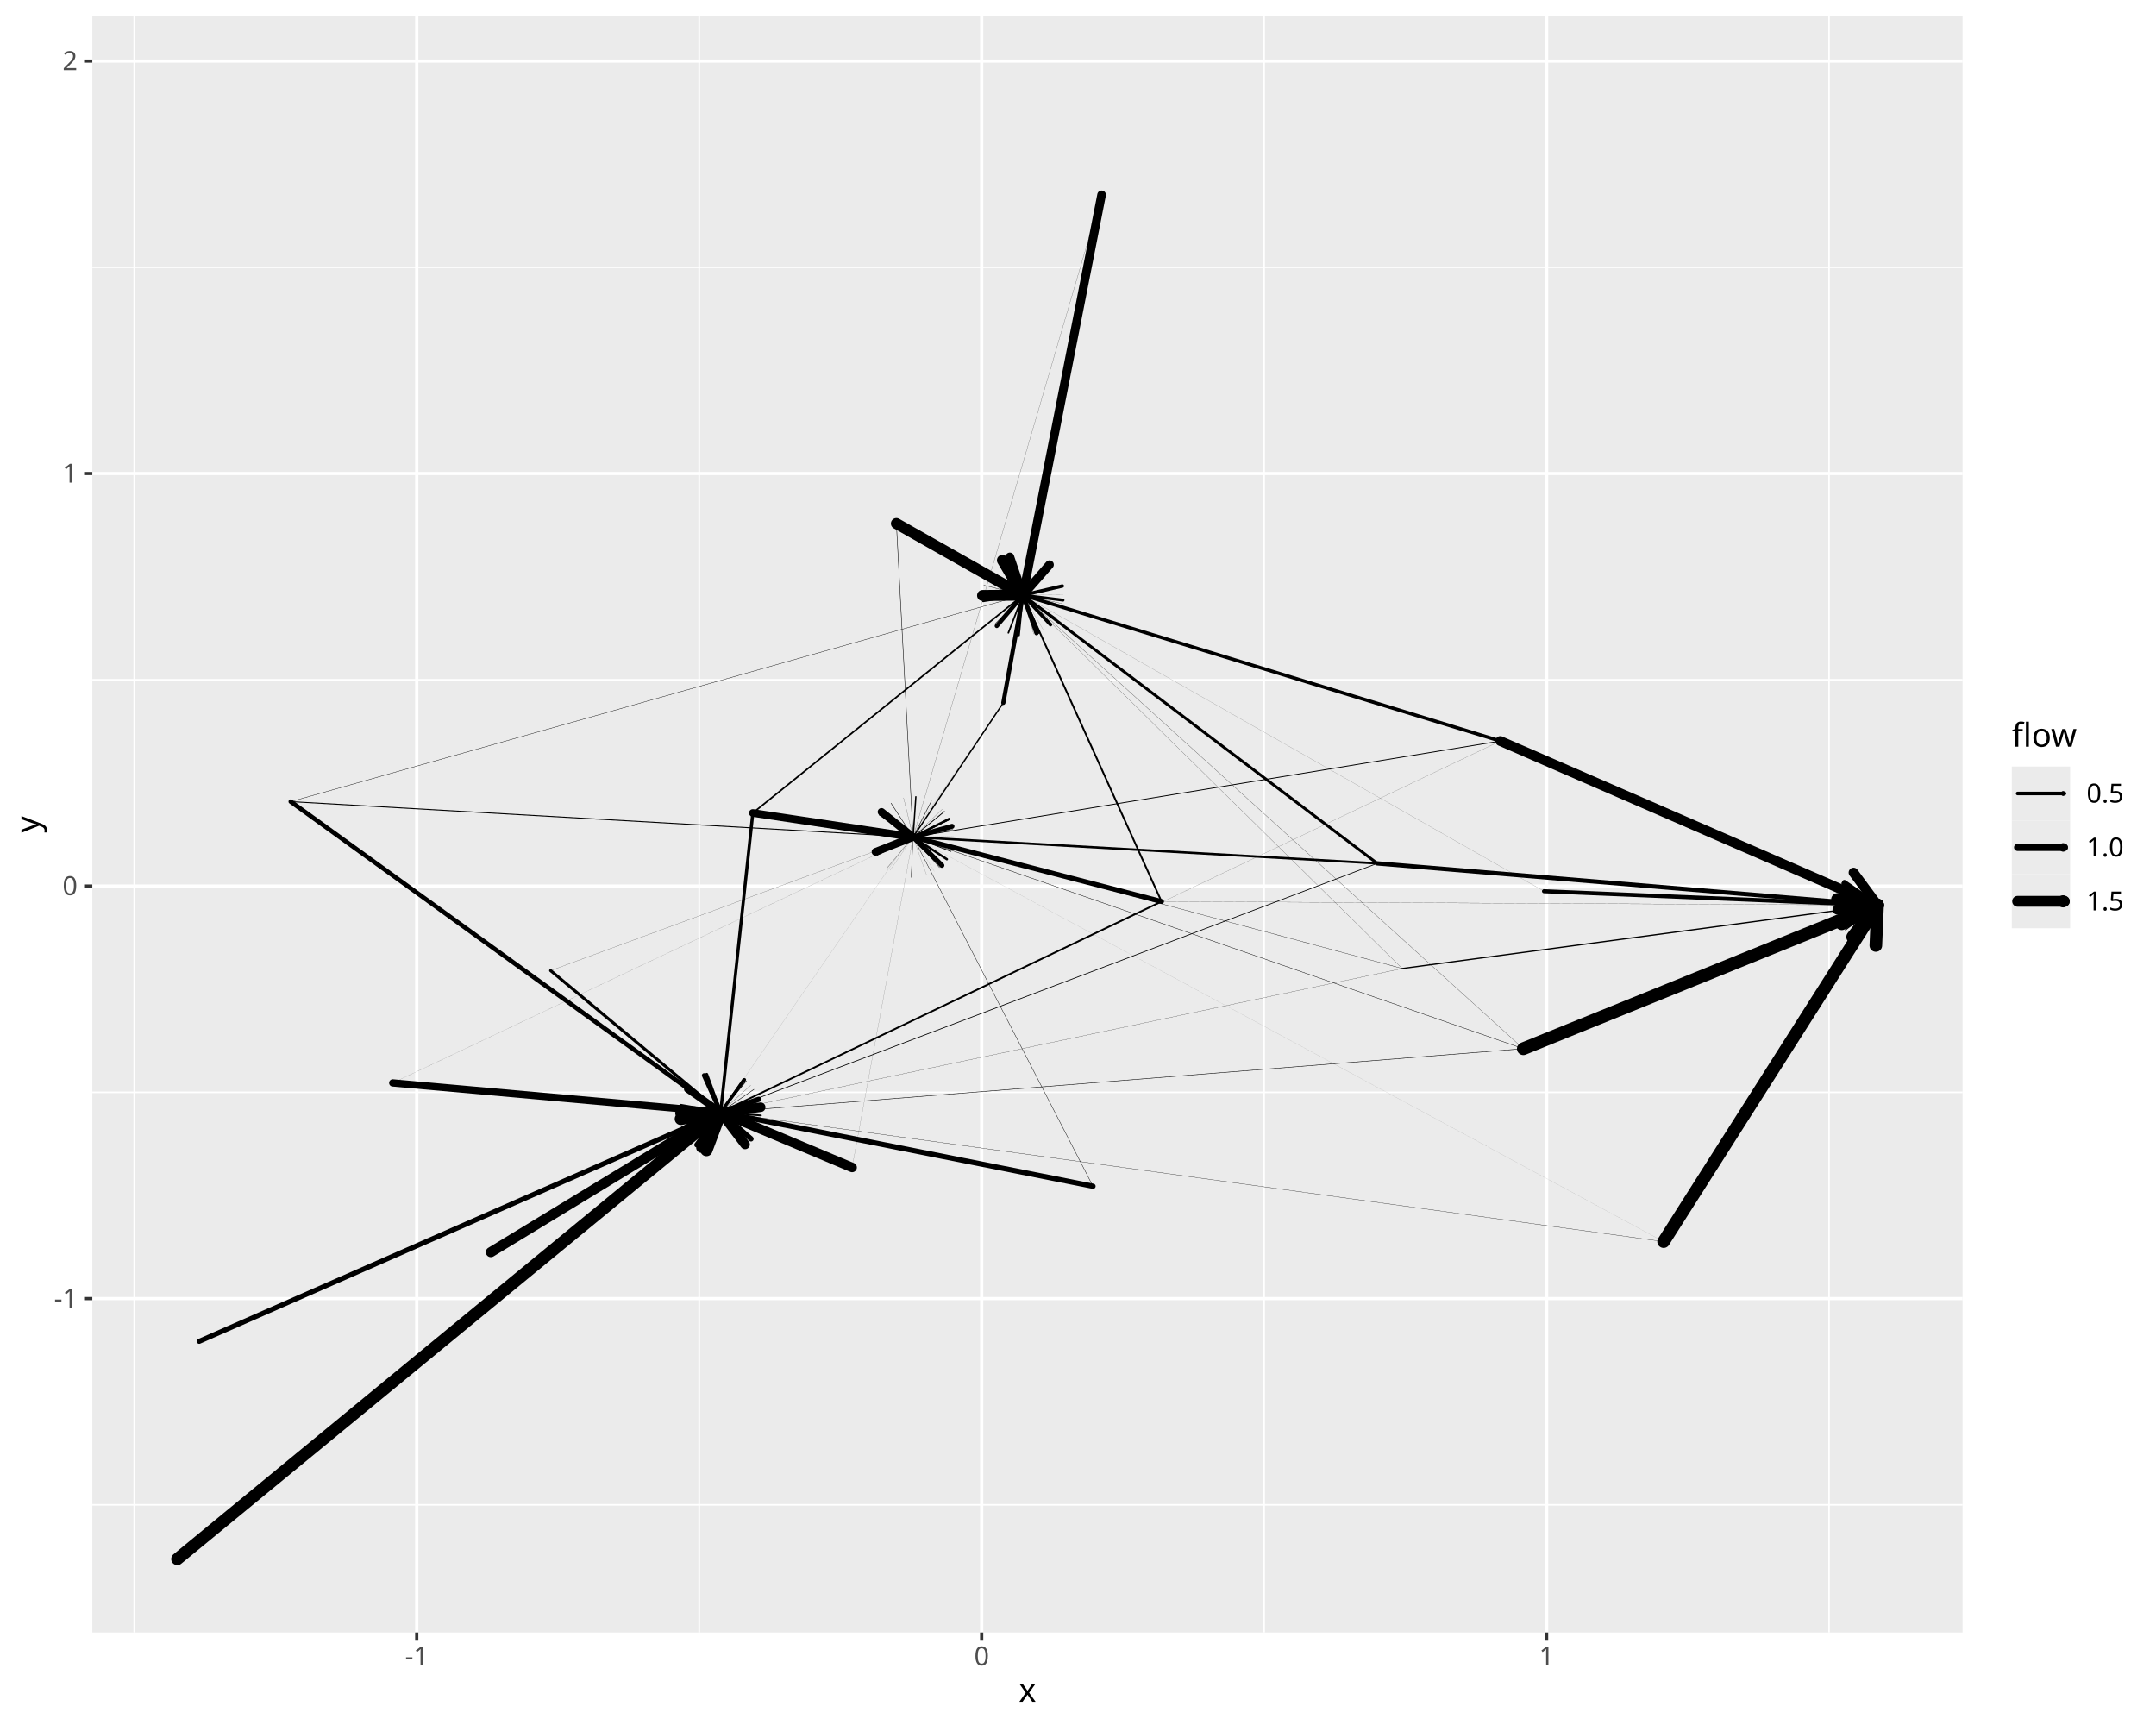
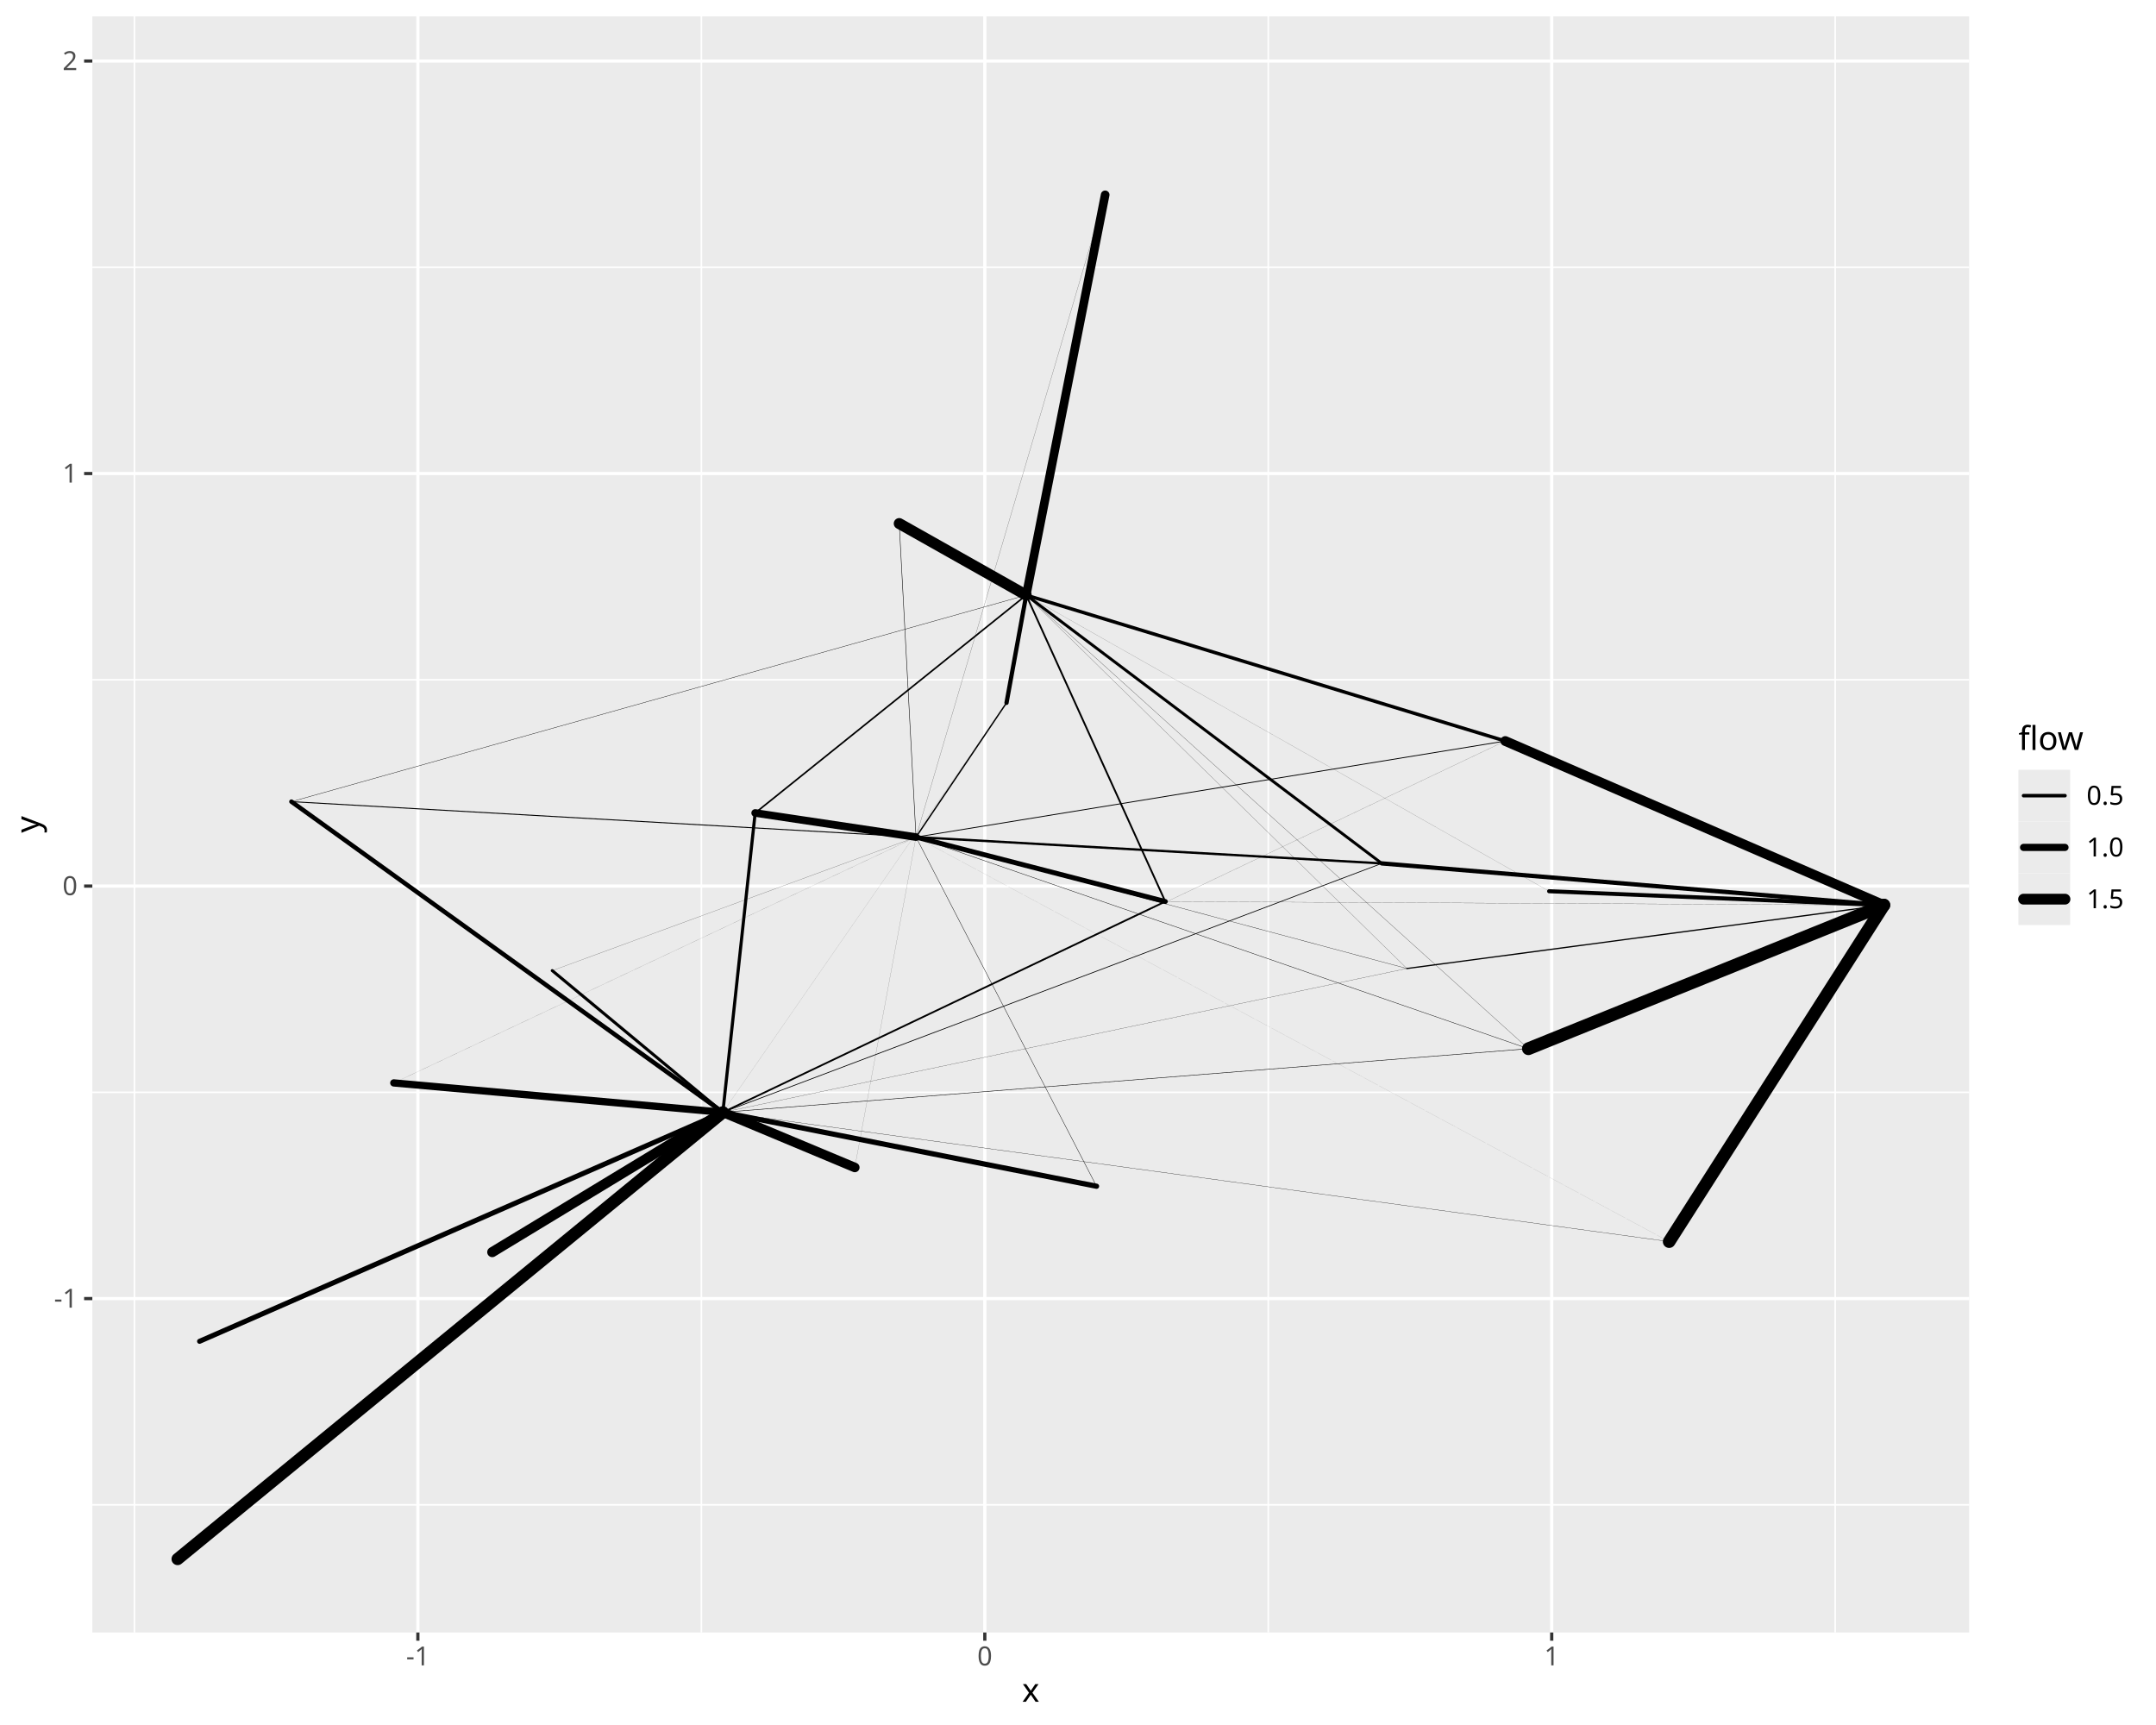
<svg xmlns="http://www.w3.org/2000/svg" class="svglite" data-engine-version="2.0" width="720.00pt" height="576.00pt" viewBox="0 0 720.00 576.00">
  <defs>
    <style type="text/css">
    .svglite line, .svglite polyline, .svglite polygon, .svglite path, .svglite rect, .svglite circle {
      fill: none;
      stroke: #000000;
      stroke-linecap: round;
      stroke-linejoin: round;
      stroke-miterlimit: 10.00;
    }
  </style>
  </defs>
  <rect width="100%" height="100%" style="stroke: none; fill: #FFFFFF;" />
  <defs>
    <clipPath id="cpMC4wMHw3MjAuMDB8MC4wMHw1NzYuMDA=">
      <rect x="0.00" y="0.00" width="720.00" height="576.00" />
    </clipPath>
  </defs>
  <g clip-path="url(#cpMC4wMHw3MjAuMDB8MC4wMHw1NzYuMDA=)">
    <rect x="0.00" y="0.00" width="720.00" height="576.00" style="stroke-width: 1.07; stroke: #FFFFFF; fill: #FFFFFF;" />
  </g>
  <defs>
-     <clipPath id="cpMzAuODN8NjU1LjQwfDUuNDh8NTQ1LjEx">
-       <rect x="30.83" y="5.48" width="624.57" height="539.63" />
+     <clipPath id="cpMzAuODN8NjU3LjYxfDUuNDh8NTQ1LjEx">
+       <rect x="30.83" y="5.48" width="626.78" height="539.63" />
    </clipPath>
  </defs>
-   <g clip-path="url(#cpMzAuODN8NjU1LjQwfDUuNDh8NTQ1LjEx)">
-     <rect x="30.83" y="5.48" width="624.57" height="539.63" style="stroke-width: 1.07; stroke: none; fill: #EBEBEB;" />
-     <polyline points="30.83,502.48 655.40,502.48 " style="stroke-width: 0.53; stroke: #FFFFFF; stroke-linecap: butt;" />
-     <polyline points="30.83,364.74 655.40,364.74 " style="stroke-width: 0.53; stroke: #FFFFFF; stroke-linecap: butt;" />
-     <polyline points="30.83,226.99 655.40,226.99 " style="stroke-width: 0.53; stroke: #FFFFFF; stroke-linecap: butt;" />
-     <polyline points="30.83,89.25 655.40,89.25 " style="stroke-width: 0.53; stroke: #FFFFFF; stroke-linecap: butt;" />
-     <polyline points="44.84,545.11 44.84,5.48 " style="stroke-width: 0.53; stroke: #FFFFFF; stroke-linecap: butt;" />
-     <polyline points="233.50,545.11 233.50,5.48 " style="stroke-width: 0.53; stroke: #FFFFFF; stroke-linecap: butt;" />
-     <polyline points="422.16,545.11 422.16,5.48 " style="stroke-width: 0.53; stroke: #FFFFFF; stroke-linecap: butt;" />
-     <polyline points="610.82,545.11 610.82,5.48 " style="stroke-width: 0.53; stroke: #FFFFFF; stroke-linecap: butt;" />
-     <polyline points="30.83,433.61 655.40,433.61 " style="stroke-width: 1.07; stroke: #FFFFFF; stroke-linecap: butt;" />
-     <polyline points="30.83,295.87 655.40,295.87 " style="stroke-width: 1.07; stroke: #FFFFFF; stroke-linecap: butt;" />
-     <polyline points="30.83,158.12 655.40,158.12 " style="stroke-width: 1.07; stroke: #FFFFFF; stroke-linecap: butt;" />
-     <polyline points="30.83,20.38 655.40,20.38 " style="stroke-width: 1.07; stroke: #FFFFFF; stroke-linecap: butt;" />
-     <polyline points="139.17,545.11 139.17,5.48 " style="stroke-width: 1.07; stroke: #FFFFFF; stroke-linecap: butt;" />
-     <polyline points="327.83,545.11 327.83,5.48 " style="stroke-width: 1.07; stroke: #FFFFFF; stroke-linecap: butt;" />
-     <polyline points="516.49,545.11 516.49,5.48 " style="stroke-width: 1.07; stroke: #FFFFFF; stroke-linecap: butt;" />
-     <line x1="596.77" y1="313.95" x2="627.01" y2="302.23" style="stroke-width: 0.45;" />
-     <polyline points="618.56,312.74 627.01,302.23 613.68,300.16 " style="stroke-width: 0.45;" />
-     <line x1="468.28" y1="323.40" x2="627.01" y2="302.23" style="stroke-width: 0.41;" />
-     <polyline points="616.33,310.46 627.01,302.23 614.54,297.09 " style="stroke-width: 0.41;" />
-     <line x1="459.93" y1="288.30" x2="627.01" y2="302.23" style="stroke-width: 1.44;" />
-     <polyline points="614.81,307.98 627.01,302.23 615.93,294.54 " style="stroke-width: 1.44;" />
-     <line x1="555.57" y1="414.59" x2="627.01" y2="302.23" style="stroke-width: 4.22;" />
-     <polyline points="626.44,315.71 627.01,302.23 615.05,308.47 " style="stroke-width: 4.22;" />
-     <line x1="387.89" y1="301.03" x2="627.01" y2="302.23" style="stroke-width: 0.053;" />
-     <polyline points="615.30,308.92 627.01,302.23 615.36,295.43 " style="stroke-width: 0.053;" />
-     <line x1="515.62" y1="297.59" x2="627.01" y2="302.23" style="stroke-width: 1.35;" />
-     <polyline points="615.06,308.48 627.01,302.23 615.62,295.00 " style="stroke-width: 1.35;" />
-     <line x1="508.72" y1="350.18" x2="627.01" y2="302.23" style="stroke-width: 4.27;" />
-     <polyline points="618.72,312.87 627.01,302.23 613.65,300.37 " style="stroke-width: 4.27;" />
-     <line x1="501.03" y1="247.44" x2="627.01" y2="302.23" style="stroke-width: 3.27;" />
-     <polyline points="613.61,303.76 627.01,302.23 618.99,291.38 " style="stroke-width: 3.27;" />
-     <line x1="335.06" y1="234.68" x2="304.93" y2="279.51" style="stroke-width: 0.46;" />
-     <polyline points="305.85,266.05 304.93,279.51 317.05,273.58 " style="stroke-width: 0.46;" />
-     <line x1="183.88" y1="324.10" x2="304.93" y2="279.51" style="stroke-width: 0.050;" />
-     <polyline points="296.30,289.88 304.93,279.51 291.64,277.22 " style="stroke-width: 0.050;" />
-     <line x1="367.88" y1="65.06" x2="304.93" y2="279.51" style="stroke-width: 0.051;" />
-     <polyline points="301.75,266.40 304.93,279.51 314.69,270.20 " style="stroke-width: 0.051;" />
-     <line x1="468.28" y1="323.40" x2="304.93" y2="279.51" style="stroke-width: 0.097;" />
-     <polyline points="317.96,276.03 304.93,279.51 314.46,289.06 " style="stroke-width: 0.097;" />
-     <line x1="459.93" y1="288.30" x2="304.93" y2="279.51" style="stroke-width: 0.78;" />
-     <polyline points="316.98,273.44 304.93,279.51 316.21,286.91 " style="stroke-width: 0.78;" />
-     <line x1="284.56" y1="389.83" x2="304.93" y2="279.51" style="stroke-width: 0.033;" />
-     <polyline points="309.44,292.22 304.93,279.51 296.18,289.77 " style="stroke-width: 0.033;" />
-     <line x1="365.01" y1="396.10" x2="304.93" y2="279.51" style="stroke-width: 0.13;" />
-     <polyline points="316.28,286.81 304.93,279.51 304.29,292.99 " style="stroke-width: 0.13;" />
-     <line x1="555.57" y1="414.59" x2="304.93" y2="279.51" style="stroke-width: 0.015;" />
-     <polyline points="318.42,279.12 304.93,279.51 312.02,290.99 " style="stroke-width: 0.015;" />
-     <line x1="387.89" y1="301.03" x2="304.93" y2="279.51" style="stroke-width: 1.65;" />
-     <polyline points="317.93,275.92 304.93,279.51 314.55,288.97 " style="stroke-width: 1.65;" />
-     <line x1="59.22" y1="520.58" x2="304.93" y2="279.51" style="stroke-width: 0.004;" />
-     <polyline points="301.31,292.51 304.93,279.51 291.87,282.88 " style="stroke-width: 0.004;" />
-     <line x1="251.41" y1="271.46" x2="304.93" y2="279.51" style="stroke-width: 2.55;" />
-     <polyline points="292.37,284.44 304.93,279.51 294.38,271.10 " style="stroke-width: 2.55;" />
-     <line x1="515.62" y1="297.59" x2="304.93" y2="279.51" style="stroke-width: 0.013;" />
-     <polyline points="317.15,273.79 304.93,279.51 315.99,287.23 " style="stroke-width: 0.013;" />
-     <line x1="508.72" y1="350.18" x2="304.93" y2="279.51" style="stroke-width: 0.13;" />
-     <polyline points="318.18,276.97 304.93,279.51 313.76,289.71 " style="stroke-width: 0.13;" />
-     <line x1="501.03" y1="247.44" x2="304.93" y2="279.51" style="stroke-width: 0.28;" />
-     <polyline points="315.37,270.97 304.93,279.51 317.55,284.28 " style="stroke-width: 0.28;" />
-     <line x1="299.35" y1="174.82" x2="304.93" y2="279.51" style="stroke-width: 0.16;" />
-     <polyline points="297.57,268.20 304.93,279.51 311.04,267.48 " style="stroke-width: 0.16;" />
-     <line x1="97.09" y1="267.68" x2="304.93" y2="279.51" style="stroke-width: 0.32;" />
-     <polyline points="292.88,285.58 304.93,279.51 293.65,272.11 " style="stroke-width: 0.32;" />
-     <line x1="163.92" y1="418.10" x2="304.93" y2="279.51" style="stroke-width: 0.00;" />
-     <polyline points="301.33,292.51 304.93,279.51 291.87,282.89 " style="stroke-width: 0.00;" />
-     <line x1="131.16" y1="361.60" x2="304.93" y2="279.51" style="stroke-width: 0.026;" />
-     <polyline points="297.25,290.60 304.93,279.51 291.49,278.40 " style="stroke-width: 0.026;" />
-     <line x1="66.53" y1="447.88" x2="240.66" y2="371.41" style="stroke-width: 1.68;" />
-     <polyline points="232.68,382.29 240.66,371.41 227.25,369.93 " style="stroke-width: 1.68;" />
-     <line x1="335.06" y1="234.68" x2="240.66" y2="371.41" style="stroke-width: 0.019;" />
-     <polyline points="241.75,357.96 240.66,371.41 252.85,365.63 " style="stroke-width: 0.019;" />
-     <line x1="183.88" y1="324.10" x2="240.66" y2="371.41" style="stroke-width: 1.00;" />
-     <polyline points="227.37,369.11 240.66,371.41 236.00,358.75 " style="stroke-width: 1.00;" />
-     <line x1="468.28" y1="323.40" x2="240.66" y2="371.41" style="stroke-width: 0.062;" />
-     <polyline points="250.70,362.40 240.66,371.41 253.48,375.60 " style="stroke-width: 0.062;" />
-     <line x1="459.93" y1="288.30" x2="240.66" y2="371.41" style="stroke-width: 0.24;" />
-     <polyline points="249.19,360.96 240.66,371.41 253.98,373.58 " style="stroke-width: 0.24;" />
-     <line x1="284.56" y1="389.83" x2="240.66" y2="371.41" style="stroke-width: 3.18;" />
-     <polyline points="254.04,369.71 240.66,371.41 248.82,382.15 " style="stroke-width: 3.18;" />
-     <line x1="365.01" y1="396.10" x2="240.66" y2="371.41" style="stroke-width: 1.74;" />
-     <polyline points="253.43,367.07 240.66,371.41 250.81,380.30 " style="stroke-width: 1.74;" />
-     <line x1="555.57" y1="414.59" x2="240.66" y2="371.41" style="stroke-width: 0.091;" />
-     <polyline points="253.15,366.32 240.66,371.41 251.32,379.68 " style="stroke-width: 0.091;" />
-     <line x1="387.89" y1="301.03" x2="240.66" y2="371.41" style="stroke-width: 0.59;" />
-     <polyline points="248.29,360.29 240.66,371.41 254.11,372.46 " style="stroke-width: 0.59;" />
-     <line x1="59.22" y1="520.58" x2="240.66" y2="371.41" style="stroke-width: 4.08;" />
-     <polyline points="235.92,384.04 240.66,371.41 227.35,373.62 " style="stroke-width: 4.08;" />
-     <line x1="251.41" y1="271.46" x2="240.66" y2="371.41" style="stroke-width: 1.05;" />
-     <polyline points="235.20,359.07 240.66,371.41 248.62,360.52 " style="stroke-width: 1.05;" />
-     <line x1="508.72" y1="350.18" x2="240.66" y2="371.41" style="stroke-width: 0.16;" />
-     <polyline points="251.77,363.76 240.66,371.41 252.84,377.21 " style="stroke-width: 0.16;" />
-     <line x1="501.03" y1="247.44" x2="240.66" y2="371.41" style="stroke-width: 0.038;" />
-     <polyline points="248.31,360.30 240.66,371.41 254.11,372.48 " style="stroke-width: 0.038;" />
-     <line x1="97.09" y1="267.68" x2="240.66" y2="371.41" style="stroke-width: 1.49;" />
-     <polyline points="227.24,370.04 240.66,371.41 235.14,359.10 " style="stroke-width: 1.49;" />
-     <line x1="163.92" y1="418.10" x2="240.66" y2="371.41" style="stroke-width: 3.37;" />
-     <polyline points="234.18,383.25 240.66,371.41 227.17,371.72 " style="stroke-width: 3.37;" />
-     <line x1="131.16" y1="361.60" x2="240.66" y2="371.41" style="stroke-width: 2.43;" />
-     <polyline points="228.42,377.09 240.66,371.41 229.63,363.65 " style="stroke-width: 2.43;" />
-     <line x1="335.06" y1="234.68" x2="341.61" y2="198.73" style="stroke-width: 1.42;" />
-     <polyline points="346.15,211.43 341.61,198.73 332.88,209.01 " style="stroke-width: 1.42;" />
-     <line x1="367.88" y1="65.06" x2="341.61" y2="198.73" style="stroke-width: 2.89;" />
-     <polyline points="337.24,185.96 341.61,198.73 350.48,188.57 " style="stroke-width: 2.89;" />
-     <line x1="468.28" y1="323.40" x2="341.61" y2="198.73" style="stroke-width: 0.055;" />
-     <polyline points="354.67,202.12 341.61,198.73 345.21,211.73 " style="stroke-width: 0.055;" />
-     <line x1="459.93" y1="288.30" x2="341.61" y2="198.73" style="stroke-width: 0.96;" />
-     <polyline points="355.00,200.40 341.61,198.73 346.85,211.16 " style="stroke-width: 0.96;" />
-     <line x1="387.89" y1="301.03" x2="341.61" y2="198.73" style="stroke-width: 0.60;" />
-     <polyline points="352.57,206.59 341.61,198.73 340.28,212.15 " style="stroke-width: 0.60;" />
-     <line x1="251.41" y1="271.46" x2="341.61" y2="198.73" style="stroke-width: 0.54;" />
-     <polyline points="336.75,211.31 341.61,198.73 328.28,200.81 " style="stroke-width: 0.54;" />
-     <line x1="515.62" y1="297.59" x2="341.61" y2="198.73" style="stroke-width: 0.030;" />
-     <polyline points="355.10,198.63 341.61,198.73 348.44,210.36 " style="stroke-width: 0.030;" />
-     <line x1="508.72" y1="350.18" x2="341.61" y2="198.73" style="stroke-width: 0.070;" />
-     <polyline points="354.80,201.58 341.61,198.73 345.74,211.57 " style="stroke-width: 0.070;" />
-     <line x1="501.03" y1="247.44" x2="341.61" y2="198.73" style="stroke-width: 1.15;" />
-     <polyline points="354.76,195.69 341.61,198.73 350.81,208.59 " style="stroke-width: 1.15;" />
-     <line x1="299.35" y1="174.82" x2="341.61" y2="198.73" style="stroke-width: 3.66;" />
-     <polyline points="328.12,198.85 341.61,198.73 334.76,187.10 " style="stroke-width: 3.66;" />
-     <line x1="97.09" y1="267.68" x2="341.61" y2="198.73" style="stroke-width: 0.12;" />
-     <polyline points="332.20,208.39 341.61,198.73 328.53,195.41 " style="stroke-width: 0.12;" />
+   <g clip-path="url(#cpMzAuODN8NjU3LjYxfDUuNDh8NTQ1LjEx)">
+     <rect x="30.83" y="5.48" width="626.78" height="539.63" style="stroke-width: 1.07; stroke: none; fill: #EBEBEB;" />
+     <polyline points="30.83,502.48 657.61,502.48 " style="stroke-width: 0.53; stroke: #FFFFFF; stroke-linecap: butt;" />
+     <polyline points="30.83,364.74 657.61,364.74 " style="stroke-width: 0.53; stroke: #FFFFFF; stroke-linecap: butt;" />
+     <polyline points="30.83,226.99 657.61,226.99 " style="stroke-width: 0.53; stroke: #FFFFFF; stroke-linecap: butt;" />
+     <polyline points="30.83,89.25 657.61,89.25 " style="stroke-width: 0.53; stroke: #FFFFFF; stroke-linecap: butt;" />
+     <polyline points="44.89,545.11 44.89,5.48 " style="stroke-width: 0.53; stroke: #FFFFFF; stroke-linecap: butt;" />
+     <polyline points="234.22,545.11 234.22,5.48 " style="stroke-width: 0.53; stroke: #FFFFFF; stroke-linecap: butt;" />
+     <polyline points="423.54,545.11 423.54,5.48 " style="stroke-width: 0.53; stroke: #FFFFFF; stroke-linecap: butt;" />
+     <polyline points="612.86,545.11 612.86,5.48 " style="stroke-width: 0.53; stroke: #FFFFFF; stroke-linecap: butt;" />
+     <polyline points="30.83,433.61 657.61,433.61 " style="stroke-width: 1.07; stroke: #FFFFFF; stroke-linecap: butt;" />
+     <polyline points="30.83,295.87 657.61,295.87 " style="stroke-width: 1.07; stroke: #FFFFFF; stroke-linecap: butt;" />
+     <polyline points="30.83,158.12 657.61,158.12 " style="stroke-width: 1.07; stroke: #FFFFFF; stroke-linecap: butt;" />
+     <polyline points="30.83,20.38 657.61,20.38 " style="stroke-width: 1.07; stroke: #FFFFFF; stroke-linecap: butt;" />
+     <polyline points="139.55,545.11 139.55,5.48 " style="stroke-width: 1.07; stroke: #FFFFFF; stroke-linecap: butt;" />
+     <polyline points="328.88,545.11 328.88,5.48 " style="stroke-width: 1.07; stroke: #FFFFFF; stroke-linecap: butt;" />
+     <polyline points="518.20,545.11 518.20,5.48 " style="stroke-width: 1.07; stroke: #FFFFFF; stroke-linecap: butt;" />
+     <line x1="598.77" y1="313.95" x2="629.12" y2="302.23" style="stroke-width: 0.45;" />
+     <line x1="469.83" y1="323.40" x2="629.12" y2="302.23" style="stroke-width: 0.41;" />
+     <line x1="461.45" y1="288.30" x2="629.12" y2="302.23" style="stroke-width: 1.44;" />
+     <line x1="557.42" y1="414.59" x2="629.12" y2="302.23" style="stroke-width: 4.22;" />
+     <line x1="389.15" y1="301.03" x2="629.12" y2="302.23" style="stroke-width: 0.053;" />
+     <line x1="517.33" y1="297.59" x2="629.12" y2="302.23" style="stroke-width: 1.35;" />
+     <line x1="510.41" y1="350.18" x2="629.12" y2="302.23" style="stroke-width: 4.27;" />
+     <line x1="502.69" y1="247.44" x2="629.12" y2="302.23" style="stroke-width: 3.27;" />
+     <line x1="336.13" y1="234.68" x2="305.90" y2="279.51" style="stroke-width: 0.46;" />
+     <line x1="184.42" y1="324.10" x2="305.90" y2="279.51" style="stroke-width: 0.050;" />
+     <line x1="369.07" y1="65.06" x2="305.90" y2="279.51" style="stroke-width: 0.051;" />
+     <line x1="469.83" y1="323.40" x2="305.90" y2="279.51" style="stroke-width: 0.097;" />
+     <line x1="461.45" y1="288.30" x2="305.90" y2="279.51" style="stroke-width: 0.78;" />
+     <line x1="285.46" y1="389.83" x2="305.90" y2="279.51" style="stroke-width: 0.033;" />
+     <line x1="366.19" y1="396.10" x2="305.90" y2="279.51" style="stroke-width: 0.13;" />
+     <line x1="557.42" y1="414.59" x2="305.90" y2="279.51" style="stroke-width: 0.015;" />
+     <line x1="389.15" y1="301.03" x2="305.90" y2="279.51" style="stroke-width: 1.65;" />
+     <line x1="59.32" y1="520.58" x2="305.90" y2="279.51" style="stroke-width: 0.004;" />
+     <line x1="252.19" y1="271.46" x2="305.90" y2="279.51" style="stroke-width: 2.55;" />
+     <line x1="517.33" y1="297.59" x2="305.90" y2="279.51" style="stroke-width: 0.013;" />
+     <line x1="510.41" y1="350.18" x2="305.90" y2="279.51" style="stroke-width: 0.13;" />
+     <line x1="502.69" y1="247.44" x2="305.90" y2="279.51" style="stroke-width: 0.28;" />
+     <line x1="300.30" y1="174.82" x2="305.90" y2="279.51" style="stroke-width: 0.16;" />
+     <line x1="97.32" y1="267.68" x2="305.90" y2="279.51" style="stroke-width: 0.32;" />
+     <line x1="164.39" y1="418.10" x2="305.90" y2="279.51" style="stroke-width: 0.00;" />
+     <line x1="131.51" y1="361.60" x2="305.90" y2="279.51" style="stroke-width: 0.026;" />
+     <line x1="66.65" y1="447.88" x2="241.40" y2="371.41" style="stroke-width: 1.68;" />
+     <line x1="336.13" y1="234.68" x2="241.40" y2="371.41" style="stroke-width: 0.019;" />
+     <line x1="184.42" y1="324.10" x2="241.40" y2="371.41" style="stroke-width: 1.00;" />
+     <line x1="469.83" y1="323.40" x2="241.40" y2="371.41" style="stroke-width: 0.062;" />
+     <line x1="461.45" y1="288.30" x2="241.40" y2="371.41" style="stroke-width: 0.24;" />
+     <line x1="285.46" y1="389.83" x2="241.40" y2="371.41" style="stroke-width: 3.18;" />
+     <line x1="366.19" y1="396.10" x2="241.40" y2="371.41" style="stroke-width: 1.74;" />
+     <line x1="557.42" y1="414.59" x2="241.40" y2="371.41" style="stroke-width: 0.091;" />
+     <line x1="389.15" y1="301.03" x2="241.40" y2="371.41" style="stroke-width: 0.59;" />
+     <line x1="59.32" y1="520.58" x2="241.40" y2="371.41" style="stroke-width: 4.08;" />
+     <line x1="252.19" y1="271.46" x2="241.40" y2="371.41" style="stroke-width: 1.05;" />
+     <line x1="510.41" y1="350.18" x2="241.40" y2="371.41" style="stroke-width: 0.16;" />
+     <line x1="502.69" y1="247.44" x2="241.40" y2="371.41" style="stroke-width: 0.038;" />
+     <line x1="97.32" y1="267.68" x2="241.40" y2="371.41" style="stroke-width: 1.49;" />
+     <line x1="164.39" y1="418.10" x2="241.40" y2="371.41" style="stroke-width: 3.37;" />
+     <line x1="131.51" y1="361.60" x2="241.40" y2="371.41" style="stroke-width: 2.43;" />
+     <line x1="336.13" y1="234.68" x2="342.71" y2="198.73" style="stroke-width: 1.42;" />
+     <line x1="369.07" y1="65.06" x2="342.71" y2="198.73" style="stroke-width: 2.89;" />
+     <line x1="469.83" y1="323.40" x2="342.71" y2="198.73" style="stroke-width: 0.055;" />
+     <line x1="461.45" y1="288.30" x2="342.71" y2="198.73" style="stroke-width: 0.96;" />
+     <line x1="389.15" y1="301.03" x2="342.71" y2="198.73" style="stroke-width: 0.60;" />
+     <line x1="252.19" y1="271.46" x2="342.71" y2="198.73" style="stroke-width: 0.54;" />
+     <line x1="517.33" y1="297.59" x2="342.71" y2="198.73" style="stroke-width: 0.030;" />
+     <line x1="510.41" y1="350.18" x2="342.71" y2="198.73" style="stroke-width: 0.070;" />
+     <line x1="502.69" y1="247.44" x2="342.71" y2="198.73" style="stroke-width: 1.15;" />
+     <line x1="300.30" y1="174.82" x2="342.71" y2="198.73" style="stroke-width: 3.66;" />
+     <line x1="97.32" y1="267.68" x2="342.71" y2="198.73" style="stroke-width: 0.12;" />
  </g>
  <g clip-path="url(#cpMC4wMHw3MjAuMDB8MC4wMHw1NzYuMDA=)">
    <text x="25.90" y="436.64" text-anchor="end" style="font-size: 8.80px; fill: #4D4D4D; font-family: sans;" textLength="7.82px" lengthAdjust="spacingAndGlyphs">-1</text>
    <text x="25.90" y="298.89" text-anchor="end" style="font-size: 8.80px; fill: #4D4D4D; font-family: sans;" textLength="4.89px" lengthAdjust="spacingAndGlyphs">0</text>
    <text x="25.90" y="161.15" text-anchor="end" style="font-size: 8.80px; fill: #4D4D4D; font-family: sans;" textLength="4.89px" lengthAdjust="spacingAndGlyphs">1</text>
    <text x="25.90" y="23.41" text-anchor="end" style="font-size: 8.80px; fill: #4D4D4D; font-family: sans;" textLength="4.89px" lengthAdjust="spacingAndGlyphs">2</text>
    <polyline points="28.09,433.61 30.83,433.61 " style="stroke-width: 1.07; stroke: #333333; stroke-linecap: butt;" />
    <polyline points="28.09,295.87 30.83,295.87 " style="stroke-width: 1.07; stroke: #333333; stroke-linecap: butt;" />
    <polyline points="28.09,158.12 30.83,158.12 " style="stroke-width: 1.07; stroke: #333333; stroke-linecap: butt;" />
    <polyline points="28.09,20.38 30.83,20.38 " style="stroke-width: 1.07; stroke: #333333; stroke-linecap: butt;" />
-     <polyline points="139.17,547.85 139.17,545.11 " style="stroke-width: 1.07; stroke: #333333; stroke-linecap: butt;" />
-     <polyline points="327.83,547.85 327.83,545.11 " style="stroke-width: 1.07; stroke: #333333; stroke-linecap: butt;" />
-     <polyline points="516.49,547.85 516.49,545.11 " style="stroke-width: 1.07; stroke: #333333; stroke-linecap: butt;" />
-     <text x="139.17" y="556.10" text-anchor="middle" style="font-size: 8.80px; fill: #4D4D4D; font-family: sans;" textLength="7.82px" lengthAdjust="spacingAndGlyphs">-1</text>
-     <text x="327.83" y="556.10" text-anchor="middle" style="font-size: 8.80px; fill: #4D4D4D; font-family: sans;" textLength="4.89px" lengthAdjust="spacingAndGlyphs">0</text>
-     <text x="516.49" y="556.10" text-anchor="middle" style="font-size: 8.80px; fill: #4D4D4D; font-family: sans;" textLength="4.89px" lengthAdjust="spacingAndGlyphs">1</text>
-     <text x="343.12" y="568.24" text-anchor="middle" style="font-size: 11.00px; font-family: sans;" textLength="5.50px" lengthAdjust="spacingAndGlyphs">x</text>
+     <polyline points="139.55,547.85 139.55,545.11 " style="stroke-width: 1.07; stroke: #333333; stroke-linecap: butt;" />
+     <polyline points="328.88,547.85 328.88,545.11 " style="stroke-width: 1.07; stroke: #333333; stroke-linecap: butt;" />
+     <polyline points="518.20,547.85 518.20,545.11 " style="stroke-width: 1.07; stroke: #333333; stroke-linecap: butt;" />
+     <text x="139.55" y="556.10" text-anchor="middle" style="font-size: 8.80px; fill: #4D4D4D; font-family: sans;" textLength="7.82px" lengthAdjust="spacingAndGlyphs">-1</text>
+     <text x="328.88" y="556.10" text-anchor="middle" style="font-size: 8.80px; fill: #4D4D4D; font-family: sans;" textLength="4.89px" lengthAdjust="spacingAndGlyphs">0</text>
+     <text x="518.20" y="556.10" text-anchor="middle" style="font-size: 8.80px; fill: #4D4D4D; font-family: sans;" textLength="4.89px" lengthAdjust="spacingAndGlyphs">1</text>
+     <text x="344.22" y="568.24" text-anchor="middle" style="font-size: 11.00px; font-family: sans;" textLength="5.50px" lengthAdjust="spacingAndGlyphs">x</text>
    <text transform="translate(13.05,275.30) rotate(-90)" text-anchor="middle" style="font-size: 11.00px; font-family: sans;" textLength="5.50px" lengthAdjust="spacingAndGlyphs">y</text>
-     <rect x="666.36" y="235.15" width="48.16" height="80.29" style="stroke-width: 1.07; stroke: none; fill: #FFFFFF;" />
-     <text x="671.84" y="249.34" style="font-size: 11.00px; font-family: sans;" textLength="19.56px" lengthAdjust="spacingAndGlyphs">flow</text>
-     <rect x="671.84" y="255.96" width="19.49" height="18.00" style="stroke-width: 1.07; stroke: none; fill: #EBEBEB;" />
-     <line x1="673.79" y1="264.96" x2="689.38" y2="264.96" style="stroke-width: 1.19;" />
-     <polyline points="688.99,265.19 689.38,264.96 688.99,264.74 " style="stroke-width: 1.19;" />
-     <rect x="671.84" y="273.96" width="19.49" height="18.00" style="stroke-width: 1.07; stroke: none; fill: #EBEBEB;" />
-     <line x1="673.79" y1="282.96" x2="689.38" y2="282.96" style="stroke-width: 2.40;" />
-     <polyline points="688.99,283.19 689.38,282.96 688.99,282.74 " style="stroke-width: 2.40;" />
-     <rect x="671.84" y="291.96" width="19.49" height="18.00" style="stroke-width: 1.07; stroke: none; fill: #EBEBEB;" />
-     <line x1="673.79" y1="300.96" x2="689.38" y2="300.96" style="stroke-width: 3.61;" />
-     <polyline points="688.99,301.19 689.38,300.96 688.99,300.74 " style="stroke-width: 3.61;" />
-     <text x="696.81" y="267.99" style="font-size: 8.80px; font-family: sans;" textLength="12.23px" lengthAdjust="spacingAndGlyphs">0.5</text>
+     <rect x="668.57" y="236.23" width="45.95" height="78.13" style="stroke-width: 1.07; stroke: none; fill: #FFFFFF;" />
+     <text x="674.05" y="250.42" style="font-size: 11.00px; font-family: sans;" textLength="19.56px" lengthAdjust="spacingAndGlyphs">flow</text>
+     <rect x="674.05" y="257.04" width="17.28" height="17.28" style="stroke-width: 1.07; stroke: none; fill: #EBEBEB;" />
+     <line x1="675.78" y1="265.68" x2="689.60" y2="265.68" style="stroke-width: 1.19;" />
+     <rect x="674.05" y="274.32" width="17.28" height="17.28" style="stroke-width: 1.07; stroke: none; fill: #EBEBEB;" />
+     <line x1="675.78" y1="282.96" x2="689.60" y2="282.96" style="stroke-width: 2.40;" />
+     <rect x="674.05" y="291.60" width="17.28" height="17.28" style="stroke-width: 1.07; stroke: none; fill: #EBEBEB;" />
+     <line x1="675.78" y1="300.24" x2="689.60" y2="300.24" style="stroke-width: 3.61;" />
+     <text x="696.81" y="268.71" style="font-size: 8.80px; font-family: sans;" textLength="12.23px" lengthAdjust="spacingAndGlyphs">0.5</text>
    <text x="696.81" y="285.99" style="font-size: 8.80px; font-family: sans;" textLength="12.23px" lengthAdjust="spacingAndGlyphs">1.0</text>
-     <text x="696.81" y="303.99" style="font-size: 8.80px; font-family: sans;" textLength="12.23px" lengthAdjust="spacingAndGlyphs">1.5</text>
+     <text x="696.81" y="303.27" style="font-size: 8.80px; font-family: sans;" textLength="12.23px" lengthAdjust="spacingAndGlyphs">1.5</text>
  </g>
</svg>
